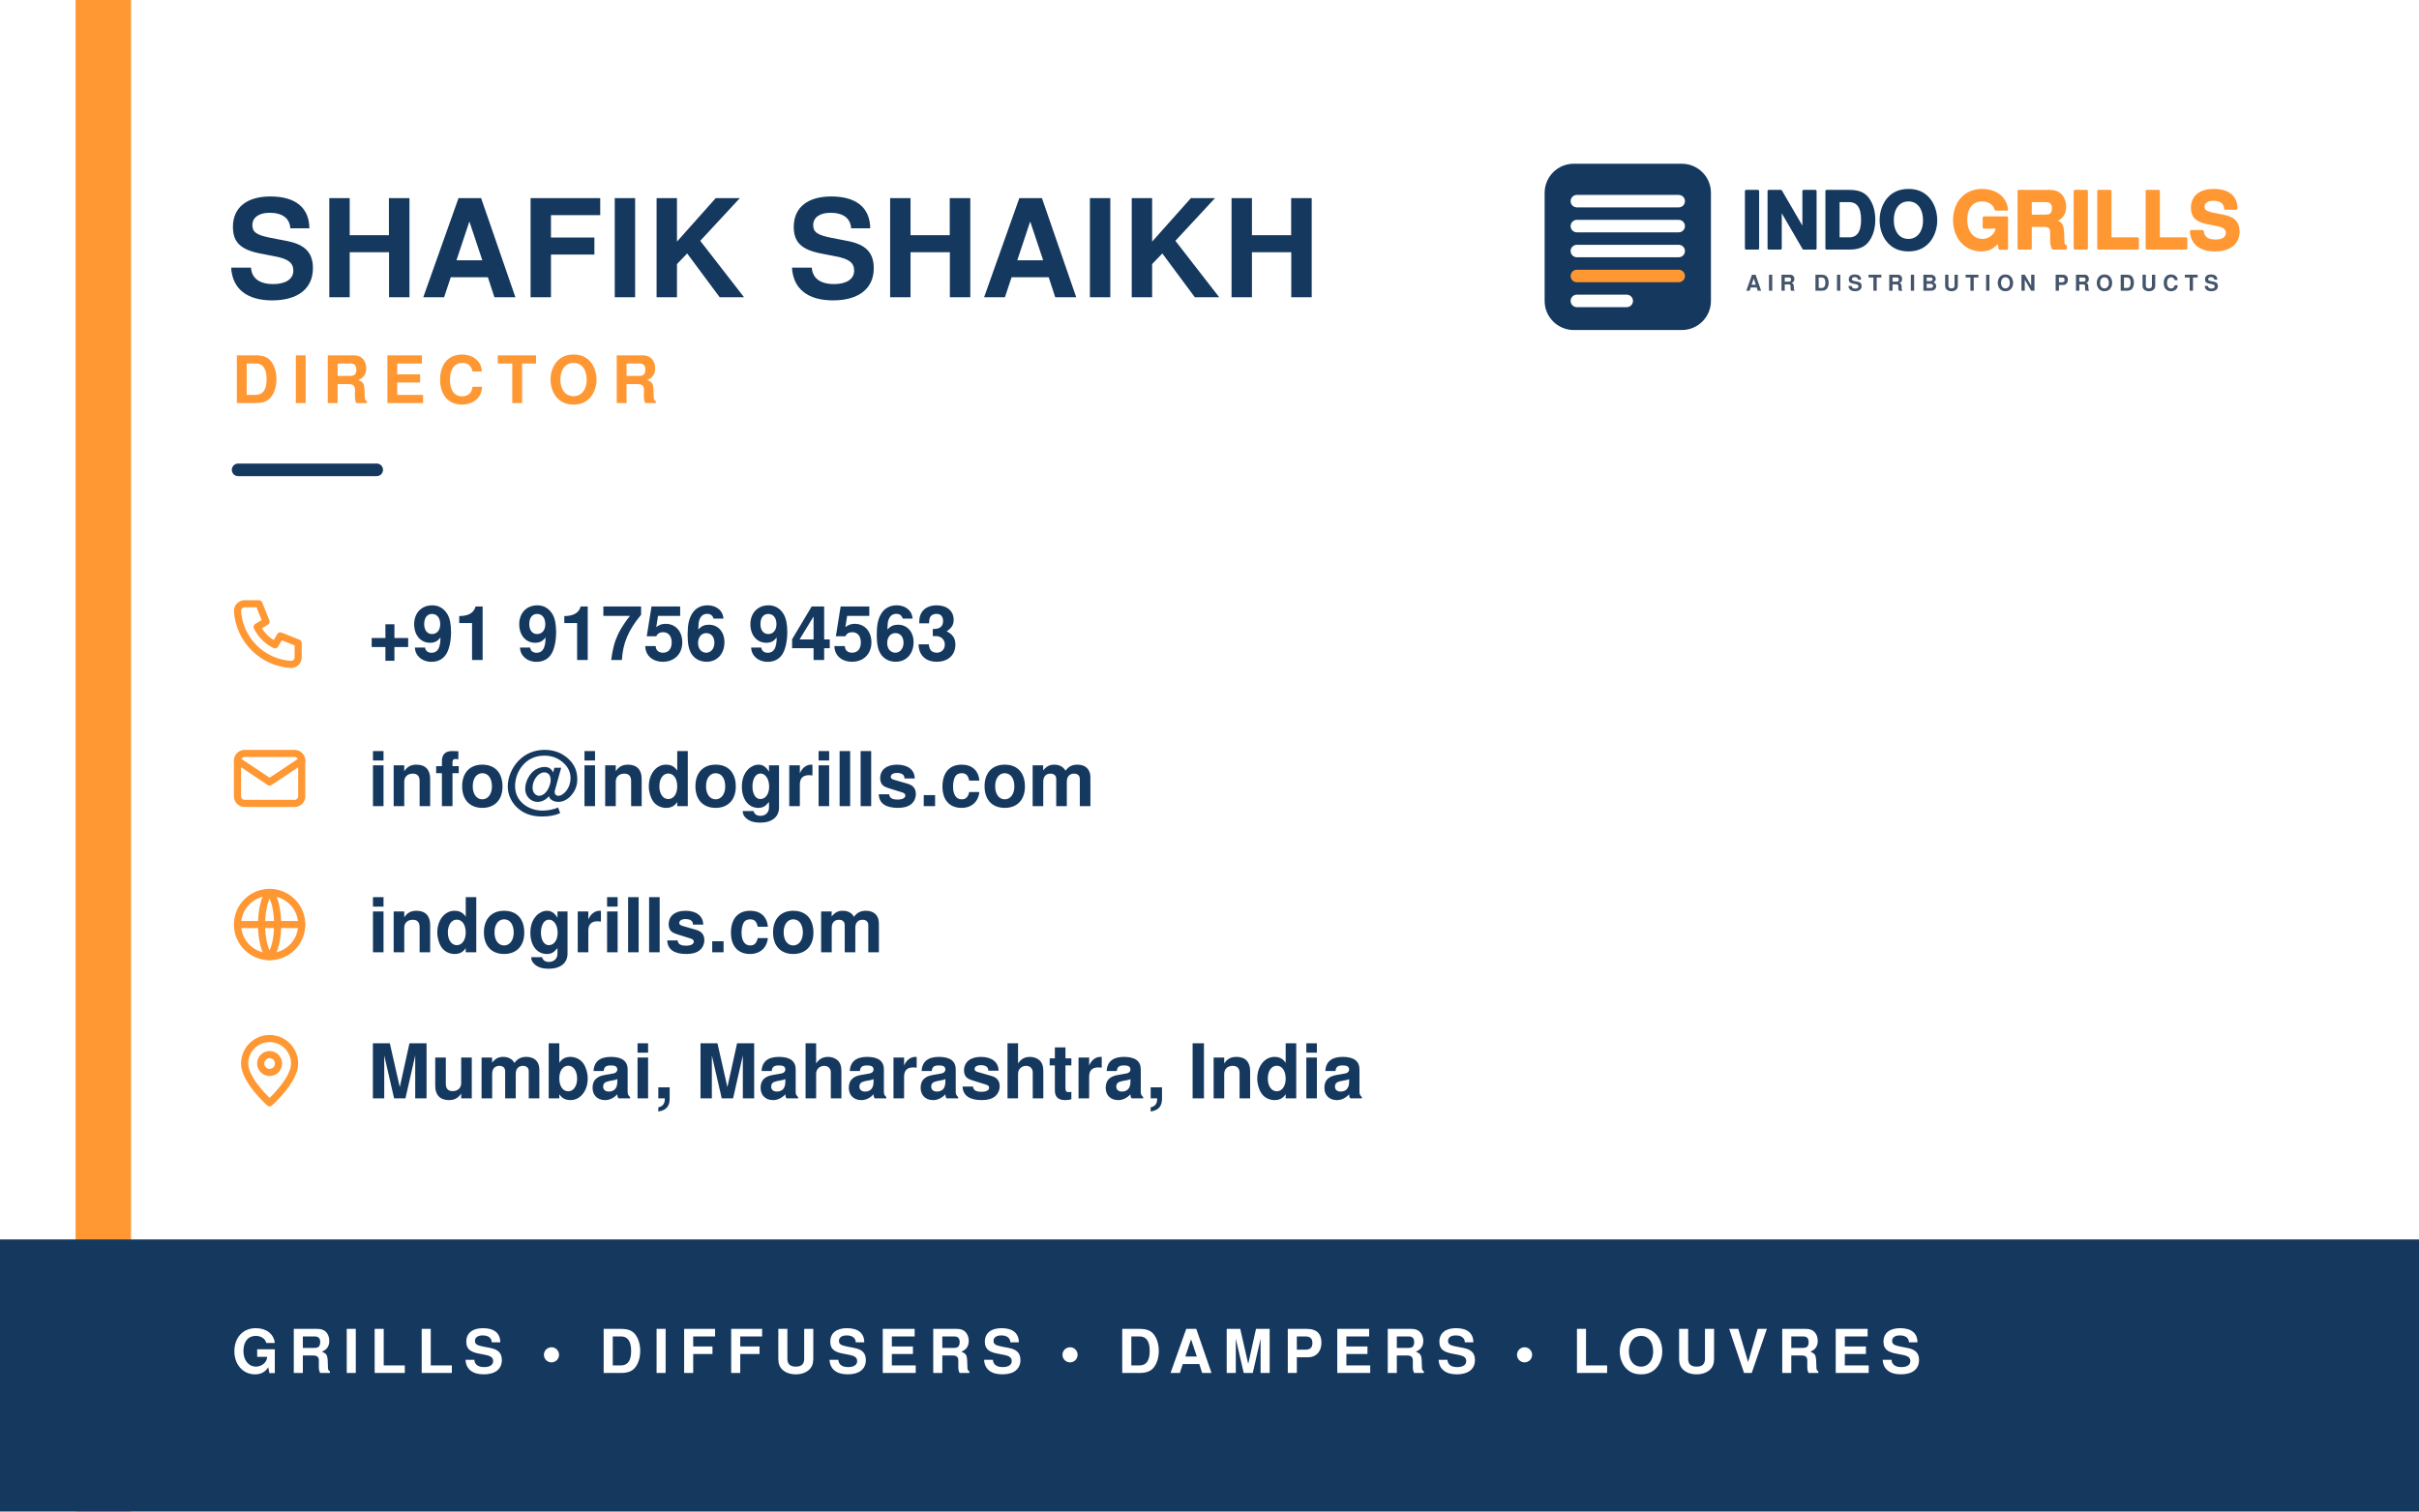
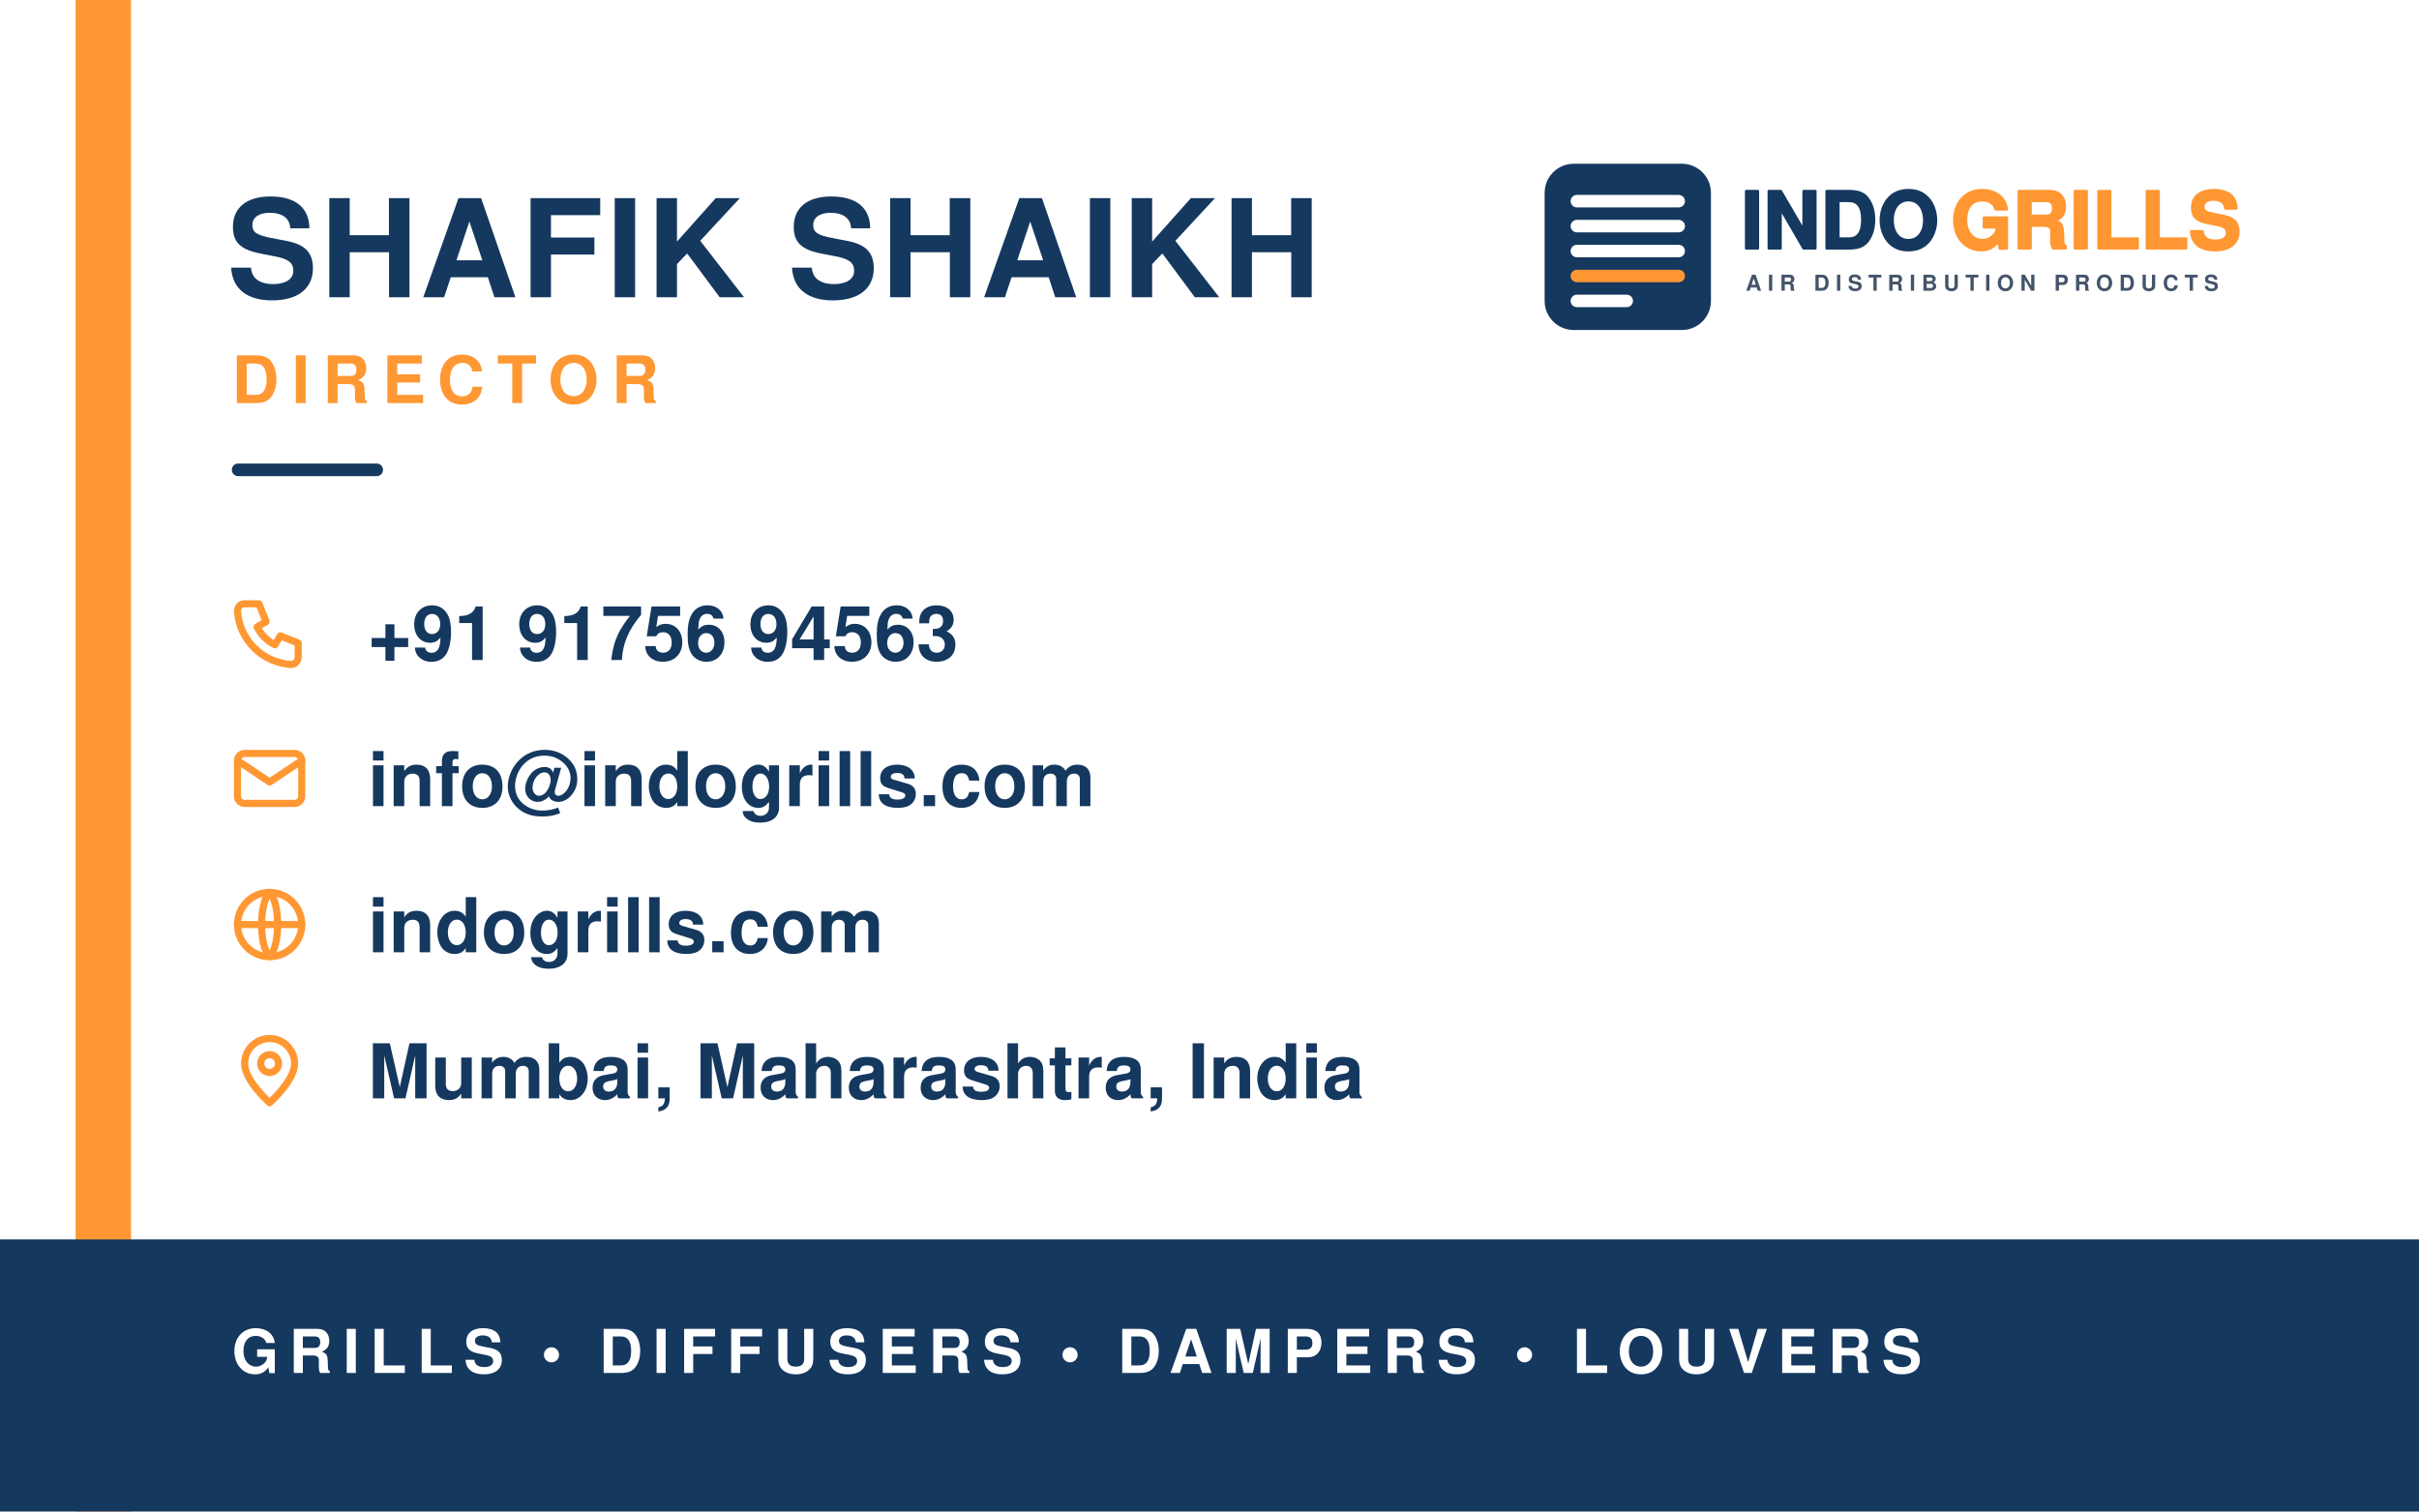
<svg xmlns="http://www.w3.org/2000/svg" width="960" height="600" viewBox="0 0 960 600">
  <rect width="960" height="600" fill="#ffffff" />
  <rect x="0" y="0" width="22" height="600" fill="#FF9733" transform="translate(30 0)" />
  <rect x="0" y="492" width="960" height="108" fill="#15385F" />
  <text x="90" y="118" font-family="'Helvetica Neue',Helvetica,Arial,sans-serif" font-size="54" font-weight="900" fill="#15385F" letter-spacing="1">SHAFIK SHAIKH</text>
  <text x="92" y="160" font-family="'Helvetica Neue',Helvetica,Arial,sans-serif" font-size="26" font-weight="700" fill="#FF9733" letter-spacing="5">DIRECTOR</text>
  <rect x="92" y="184" width="60" height="5" rx="2.5" fill="#15385F" />
  <g transform="translate(90 234) scale(1.416667)" fill="none" stroke="#FF9733" stroke-width="2" stroke-linecap="round" stroke-linejoin="round">
    <path d="M5 4h4l2 5-2.5 1.5a11 11 0 0 0 5 5L15 13l5 2v4a2 2 0 0 1-2 2A16 16 0 0 1 3 6a2 2 0 0 1 2-2z" />
  </g>
  <text x="146" y="262" font-family="'Helvetica Neue',Helvetica,Arial,sans-serif" font-size="30" font-weight="600" fill="#15385F">+91 91756 94563</text>
  <g transform="translate(90 292) scale(1.416667)" fill="none" stroke="#FF9733" stroke-width="2" stroke-linecap="round" stroke-linejoin="round">
    <rect x="3" y="5" width="18" height="14" rx="2" />
    <path d="M3 7l9 6 9-6" />
  </g>
  <text x="146" y="320" font-family="'Helvetica Neue',Helvetica,Arial,sans-serif" font-size="30" font-weight="600" fill="#15385F">info@indogrills.com</text>
  <g transform="translate(90 350) scale(1.416667)" fill="none" stroke="#FF9733" stroke-width="2" stroke-linecap="round" stroke-linejoin="round">
    <circle cx="12" cy="12" r="9" />
    <path d="M3 12h18M12 3c3 3 3 15 0 18M12 3c-3 3-3 15 0 18" />
  </g>
  <text x="146" y="378" font-family="'Helvetica Neue',Helvetica,Arial,sans-serif" font-size="30" font-weight="600" fill="#15385F">indogrills.com</text>
  <g transform="translate(90 408) scale(1.416667)" fill="none" stroke="#FF9733" stroke-width="2" stroke-linecap="round" stroke-linejoin="round">
    <path d="M12 21s7-6.2 7-11a7 7 0 0 0-14 0c0 4.8 7 11 7 11z" />
    <circle cx="12" cy="10" r="2.5" />
  </g>
  <text x="146" y="436" font-family="'Helvetica Neue',Helvetica,Arial,sans-serif" font-size="30" font-weight="600" fill="#15385F">Mumbai, Maharashtra, India</text>
  <svg x="610" y="62" width="300" height="72" viewBox="30 30 1000 240">
    <g transform="translate(40 40) scale(1.375)">
      <rect width="160" height="160" rx="28" fill="#15385F" />
      <rect x="25" y="30" width="110" height="12" rx="6" fill="#FFFFFF" />
      <rect x="25" y="54" width="110" height="12" rx="6" fill="#FFFFFF" />
      <rect x="25" y="78" width="110" height="12" rx="6" fill="#FFFFFF" />
      <rect x="25" y="102" width="110" height="12" rx="6" fill="#FF9733" />
      <rect x="25" y="126" width="60" height="12" rx="6" fill="#FFFFFF" />
    </g>
    <text x="300" y="152" text-anchor="start" font-family="'Helvetica Neue', Helvetica, Arial, sans-serif" font-size="104" font-weight="900" fill="#15385F" stroke="#15385F" stroke-width="3.2" stroke-linejoin="round" letter-spacing="0.5">INDO<tspan fill="#FF9733" stroke="#FF9733" dx="16">GRILLS</tspan>
    </text>
    <text x="306" y="208" text-anchor="start" font-family="'Helvetica Neue', Helvetica, Arial, sans-serif" font-size="29" font-weight="700" letter-spacing="8" fill="#44546A">AIR DISTRIBUTION PRODUCTS</text>
  </svg>
-   <text x="92" y="545" font-family="'Helvetica Neue',Helvetica,Arial,sans-serif" font-size="24" font-weight="700" fill="#ffffff" letter-spacing="4">GRILLS  •  DIFFUSERS  •  DAMPERS  •  LOUVRES</text>
+   <text x="92" y="545" font-family="'Helvetica Neue',Helvetica,Arial,sans-serif" font-size="24" font-weight="700" fill="#ffffff" letter-spacing="4">GRILLS  •  DIFFUSERS  •  DAMPERS  •  LOUVERS</text>
</svg>
